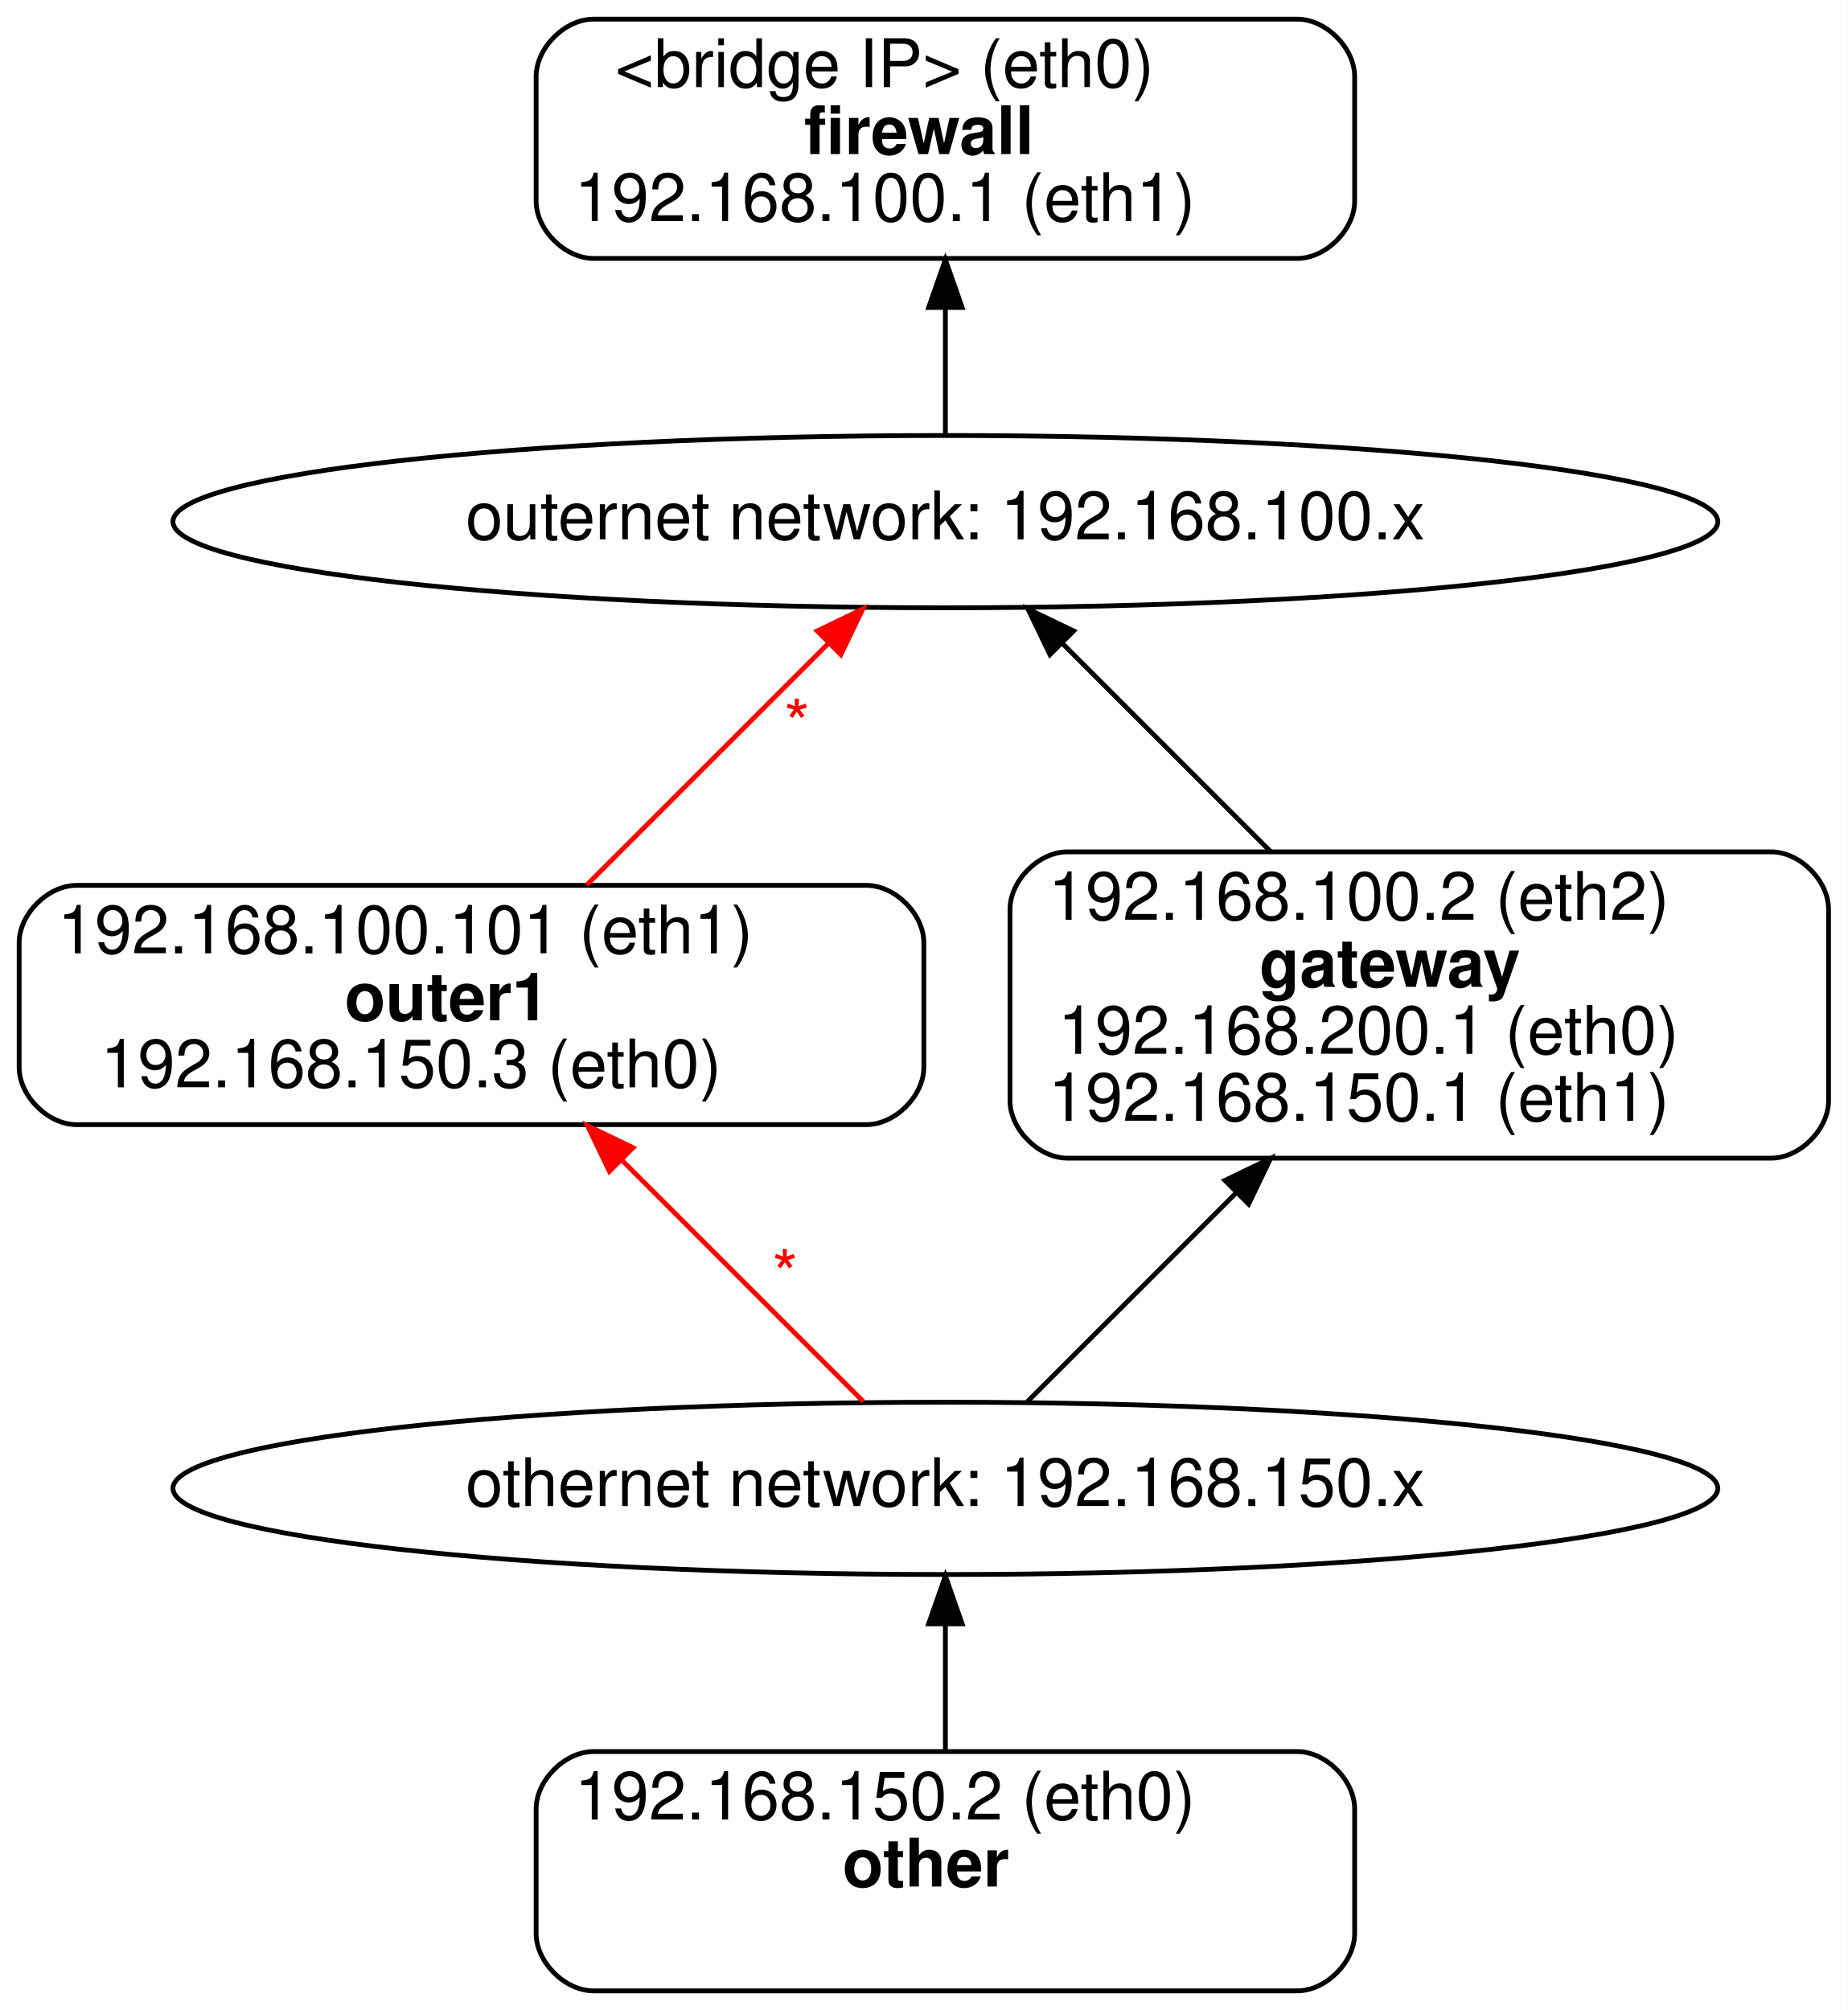
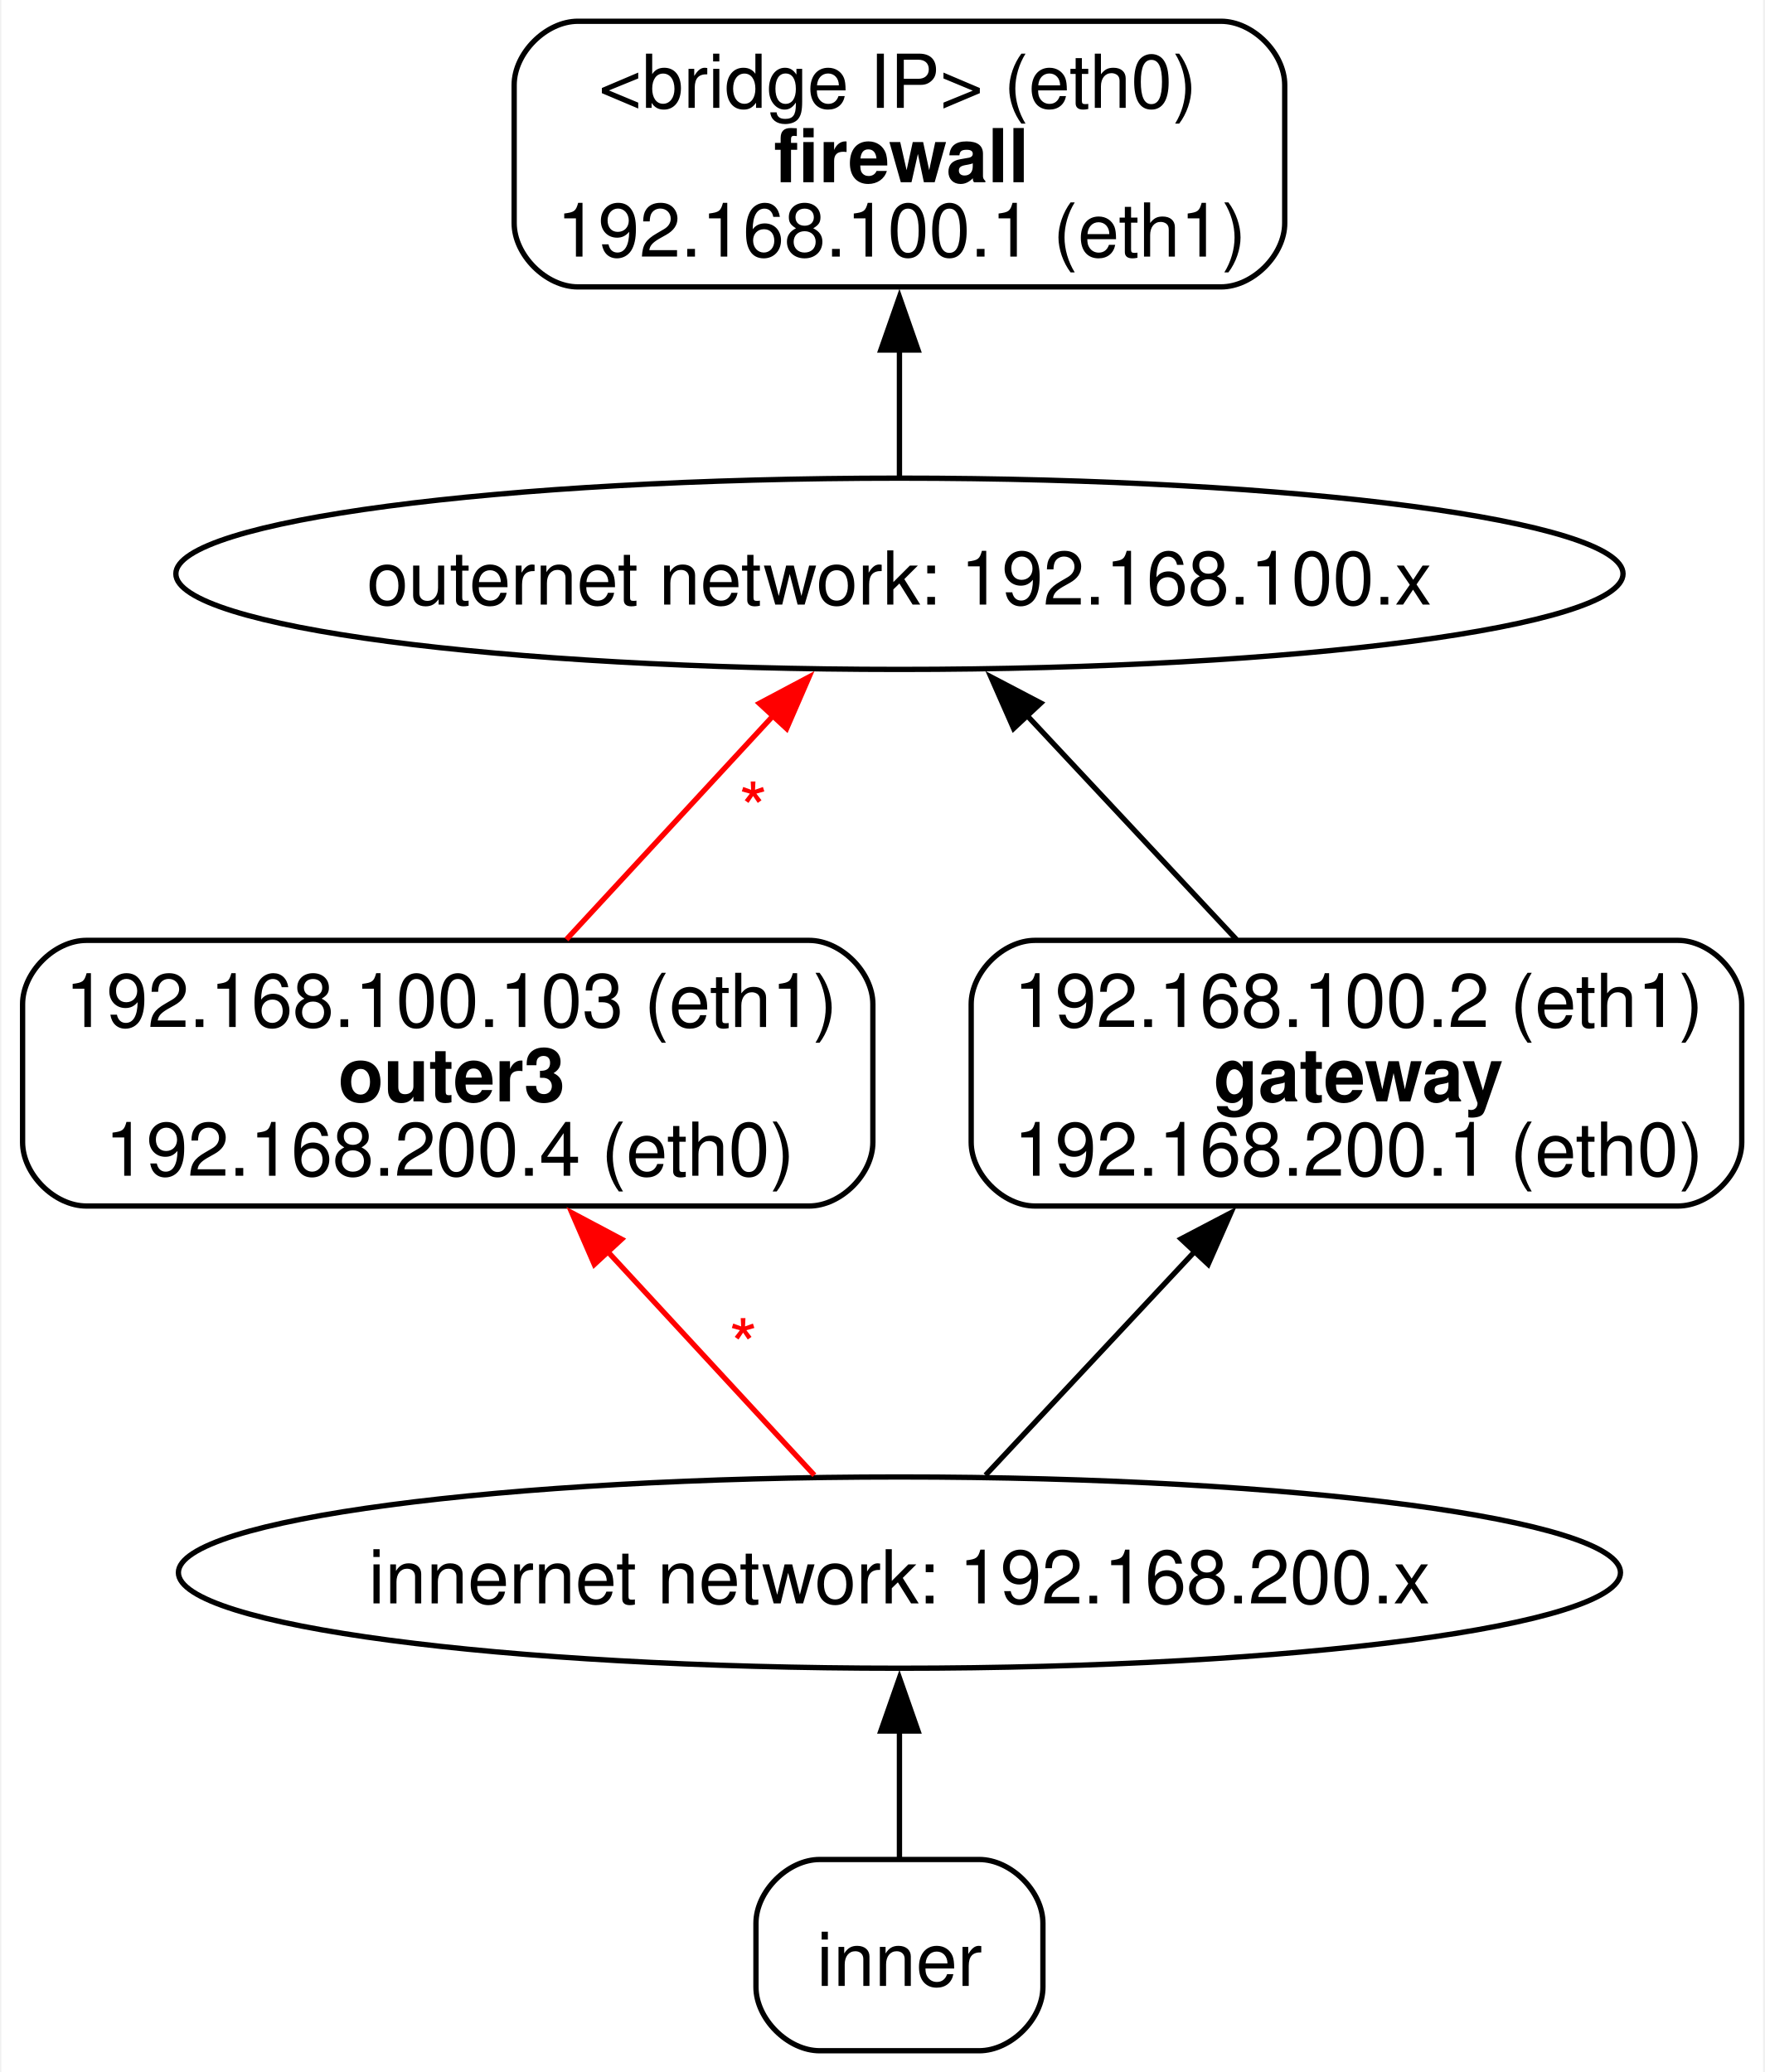
- <svg xmlns="http://www.w3.org/2000/svg" width="386pt" height="420pt" viewBox="0.00 0.00 386.00 420.00">
-   <g id="page0,1_graph0" class="graph" transform="scale(1 1) rotate(0) translate(4 416)">
-     <polygon fill="white" stroke="transparent" points="-4,4 -4,-416 382,-416 382,4 -4,4" />
+ <svg xmlns="http://www.w3.org/2000/svg" width="332pt" height="390pt" viewBox="0.00 0.00 331.50 390.00">
+   <g id="page0,1_graph0" class="graph" transform="scale(1 1) rotate(0) translate(4 386)">
+     <polygon fill="white" stroke="none" points="-4,4 -4,-386 327.5,-386 327.5,4 -4,4" />
    <g id="node1" class="node">
-       <path fill="none" stroke="black" d="M267,-412C267,-412 120,-412 120,-412 114,-412 108,-406 108,-400 108,-400 108,-374 108,-374 108,-368 114,-362 120,-362 120,-362 267,-362 267,-362 273,-362 279,-368 279,-374 279,-374 279,-400 279,-400 279,-406 273,-412 267,-412" />
-       <text text-anchor="start" x="124.5" y="-397.8" font-family="Helvetica,sans-Serif" font-size="14.00"> &lt;bridge IP&gt; (eth0)</text>
-       <text text-anchor="start" x="164" y="-383.8" font-family="Helvetica,sans-Serif" font-weight="bold" font-size="14.00">firewall</text>
-       <text text-anchor="start" x="116" y="-369.8" font-family="Helvetica,sans-Serif" font-size="14.00">192.168.100.1 (eth1) </text>
+       <path fill="none" stroke="black" d="M225.5,-382C225.5,-382 104.5,-382 104.5,-382 98.5,-382 92.5,-376 92.5,-370 92.5,-370 92.5,-344 92.5,-344 92.5,-338 98.5,-332 104.5,-332 104.5,-332 225.5,-332 225.5,-332 231.5,-332 237.5,-338 237.5,-344 237.5,-344 237.5,-370 237.5,-370 237.5,-376 231.5,-382 225.5,-382" />
+       <text text-anchor="start" x="108.38" y="-365.7" font-family="Helvetica,sans-Serif" font-size="14.00"> &lt;bridge IP&gt; (eth0)</text>
+       <text text-anchor="start" x="141.38" y="-351.7" font-family="Helvetica,sans-Serif" font-weight="bold" font-size="14.00">firewall</text>
+       <text text-anchor="start" x="100.5" y="-337.7" font-family="Helvetica,sans-Serif" font-size="14.00">192.168.100.1 (eth1) </text>
    </g>
    <g id="node2" class="node">
-       <ellipse fill="none" stroke="black" cx="193.5" cy="-307" rx="161.37" ry="18" />
-       <text text-anchor="middle" x="193.5" y="-303.3" font-family="Helvetica,sans-Serif" font-size="14.00">outernet network: 192.168.100.x</text>
+       <ellipse fill="none" stroke="black" cx="165" cy="-278" rx="136.16" ry="18" />
+       <text text-anchor="middle" x="165" y="-272.2" font-family="Helvetica,sans-Serif" font-size="14.00">outernet network: 192.168.100.x</text>
    </g>
    <g id="edge1" class="edge">
-       <path fill="none" stroke="black" d="M193.5,-351.7C193.5,-342.57 193.5,-333.09 193.5,-325.3" />
-       <polygon fill="black" stroke="black" points="190,-351.75 193.5,-361.75 197,-351.75 190,-351.75" />
+       <path fill="none" stroke="black" d="M165,-320.19C165,-311.91 165,-303.45 165,-296.38" />
+       <polygon fill="black" stroke="black" points="161.5,-320.12 165,-330.12 168.5,-320.12 161.5,-320.12" />
    </g>
    <g id="node3" class="node">
-       <path fill="none" stroke="black" d="M177,-231C177,-231 12,-231 12,-231 6,-231 0,-225 0,-219 0,-219 0,-193 0,-193 0,-187 6,-181 12,-181 12,-181 177,-181 177,-181 183,-181 189,-187 189,-193 189,-193 189,-219 189,-219 189,-225 183,-231 177,-231" />
-       <text text-anchor="start" x="8" y="-216.8" font-family="Helvetica,sans-Serif" font-size="14.00"> 192.168.100.101 (eth1)</text>
-       <text text-anchor="start" x="68" y="-202.8" font-family="Helvetica,sans-Serif" font-weight="bold" font-size="14.00">outer1</text>
-       <text text-anchor="start" x="17" y="-188.8" font-family="Helvetica,sans-Serif" font-size="14.00">192.168.150.3 (eth0) </text>
+       <path fill="none" stroke="black" d="M148,-209C148,-209 12,-209 12,-209 6,-209 0,-203 0,-197 0,-197 0,-171 0,-171 0,-165 6,-159 12,-159 12,-159 148,-159 148,-159 154,-159 160,-165 160,-171 160,-171 160,-197 160,-197 160,-203 154,-209 148,-209" />
+       <text text-anchor="start" x="8" y="-192.7" font-family="Helvetica,sans-Serif" font-size="14.00"> 192.168.100.103 (eth1)</text>
+       <text text-anchor="start" x="59.38" y="-178.7" font-family="Helvetica,sans-Serif" font-weight="bold" font-size="14.00">outer3</text>
+       <text text-anchor="start" x="15.5" y="-164.7" font-family="Helvetica,sans-Serif" font-size="14.00">192.168.200.4 (eth0) </text>
    </g>
    <g id="edge2" class="edge">
-       <path fill="none" stroke="red" d="M169.09,-281.59C153.71,-266.21 133.92,-246.42 118.59,-231.09" />
-       <polygon fill="red" stroke="red" points="166.71,-284.16 176.26,-288.76 171.66,-279.21 166.71,-284.16" />
-       <text text-anchor="middle" x="162.5" y="-259.8" font-family="Helvetica,sans-Serif" font-size="14.00" fill="red"> *</text>
+       <path fill="none" stroke="red" d="M141.42,-251.48C129.2,-238.25 114.36,-222.19 102.33,-209.17" />
+       <polygon fill="red" stroke="red" points="138.63,-253.61 147.99,-258.58 143.77,-248.86 138.63,-253.61" />
+       <text text-anchor="middle" x="137.5" y="-228.7" font-family="Helvetica,sans-Serif" font-size="14.00" fill="red"> *</text>
    </g>
    <g id="node5" class="node">
-       <ellipse fill="none" stroke="black" cx="193.5" cy="-105" rx="161.37" ry="18" />
-       <text text-anchor="middle" x="193.5" y="-101.3" font-family="Helvetica,sans-Serif" font-size="14.00">othernet network: 192.168.150.x</text>
+       <ellipse fill="none" stroke="black" cx="165" cy="-90" rx="135.68" ry="18" />
+       <text text-anchor="middle" x="165" y="-84.2" font-family="Helvetica,sans-Serif" font-size="14.00">innernet network: 192.168.200.x</text>
    </g>
    <g id="edge6" class="edge">
-       <path fill="none" stroke="red" d="M126.12,-173.38C142.78,-156.72 162.55,-136.95 176.36,-123.14" />
-       <polygon fill="red" stroke="red" points="123.31,-171.24 118.72,-180.78 128.26,-176.19 123.31,-171.24" />
-       <text text-anchor="middle" x="160" y="-144.8" font-family="Helvetica,sans-Serif" font-size="14.00" fill="red">*</text>
+       <path fill="none" stroke="red" d="M109.84,-150.7C123.02,-136.44 137.98,-120.25 148.99,-108.33" />
+       <polygon fill="red" stroke="red" points="107.58,-148 103.36,-157.72 112.72,-152.75 107.58,-148" />
+       <text text-anchor="middle" x="135.62" y="-127.7" font-family="Helvetica,sans-Serif" font-size="14.00" fill="red">*</text>
    </g>
    <g id="node4" class="node">
-       <path fill="none" stroke="black" d="M366,-238C366,-238 219,-238 219,-238 213,-238 207,-232 207,-226 207,-226 207,-186 207,-186 207,-180 213,-174 219,-174 219,-174 366,-174 366,-174 372,-174 378,-180 378,-186 378,-186 378,-226 378,-226 378,-232 372,-238 366,-238" />
-       <text text-anchor="start" x="215" y="-223.8" font-family="Helvetica,sans-Serif" font-size="14.00"> 192.168.100.2 (eth2)</text>
-       <text text-anchor="start" x="259" y="-209.8" font-family="Helvetica,sans-Serif" font-weight="bold" font-size="14.00">gateway</text>
-       <text text-anchor="start" x="217" y="-195.8" font-family="Helvetica,sans-Serif" font-size="14.00">192.168.200.1 (eth0)</text>
-       <text text-anchor="start" x="215" y="-181.8" font-family="Helvetica,sans-Serif" font-size="14.00">192.168.150.1 (eth1) </text>
+       <path fill="none" stroke="black" d="M311.5,-209C311.5,-209 190.5,-209 190.5,-209 184.5,-209 178.5,-203 178.5,-197 178.5,-197 178.5,-171 178.5,-171 178.5,-165 184.5,-159 190.5,-159 190.5,-159 311.5,-159 311.5,-159 317.5,-159 323.5,-165 323.5,-171 323.5,-171 323.5,-197 323.5,-197 323.5,-203 317.5,-209 311.5,-209" />
+       <text text-anchor="start" x="186.5" y="-192.7" font-family="Helvetica,sans-Serif" font-size="14.00"> 192.168.100.2 (eth1)</text>
+       <text text-anchor="start" x="224" y="-178.7" font-family="Helvetica,sans-Serif" font-weight="bold" font-size="14.00">gateway</text>
+       <text text-anchor="start" x="186.5" y="-164.7" font-family="Helvetica,sans-Serif" font-size="14.00">192.168.200.1 (eth0) </text>
    </g>
    <g id="edge3" class="edge">
-       <path fill="none" stroke="black" d="M261.46,-238.04C247.47,-252.03 231.19,-268.31 218.06,-281.44" />
-       <polygon fill="black" stroke="black" points="215.34,-279.21 210.74,-288.76 220.29,-284.16 215.34,-279.21" />
+       <path fill="none" stroke="black" d="M228.41,-209.17C216.23,-222.19 201.22,-238.25 188.86,-251.48" />
+       <polygon fill="black" stroke="black" points="186.48,-248.89 182.21,-258.59 191.6,-253.67 186.48,-248.89" />
    </g>
    <g id="edge4" class="edge">
-       <path fill="none" stroke="black" d="M210.61,-123.11C222.61,-135.11 239.13,-151.63 254.2,-166.7" />
-       <polygon fill="black" stroke="black" points="251.9,-169.35 261.45,-173.95 256.85,-164.4 251.9,-169.35" />
+       <path fill="none" stroke="black" d="M181.2,-108.33C192.34,-120.25 207.48,-136.44 220.81,-150.7" />
+       <polygon fill="black" stroke="black" points="217.99,-152.81 227.37,-157.72 223.1,-148.03 217.99,-152.81" />
    </g>
    <g id="node6" class="node">
-       <path fill="none" stroke="black" d="M267,-50C267,-50 120,-50 120,-50 114,-50 108,-44 108,-38 108,-38 108,-12 108,-12 108,-6 114,0 120,0 120,0 267,0 267,0 273,0 279,-6 279,-12 279,-12 279,-38 279,-38 279,-44 273,-50 267,-50" />
-       <text text-anchor="start" x="116" y="-35.8" font-family="Helvetica,sans-Serif" font-size="14.00"> 192.168.150.2 (eth0)</text>
-       <text text-anchor="start" x="172" y="-21.8" font-family="Helvetica,sans-Serif" font-weight="bold" font-size="14.00">other</text>
-       <text text-anchor="start" x="191" y="-7.8" font-family="Helvetica,sans-Serif" font-size="14.00"> </text>
+       <path fill="none" stroke="black" d="M180,-36C180,-36 150,-36 150,-36 144,-36 138,-30 138,-24 138,-24 138,-12 138,-12 138,-6 144,0 150,0 150,0 180,0 180,0 186,0 192,-6 192,-12 192,-12 192,-24 192,-24 192,-30 186,-36 180,-36" />
+       <text text-anchor="middle" x="165" y="-12.2" font-family="Helvetica,sans-Serif" font-size="14.00">inner</text>
    </g>
    <g id="edge5" class="edge">
-       <path fill="none" stroke="black" d="M193.5,-76.67C193.5,-68 193.5,-58.49 193.5,-50.07" />
-       <polygon fill="black" stroke="black" points="190,-76.69 193.5,-86.69 197,-76.69 190,-76.69" />
+       <path fill="none" stroke="black" d="M165,-60.24C165,-52.04 165,-43.37 165,-36.1" />
+       <polygon fill="black" stroke="black" points="161.5,-60.18 165,-70.18 168.5,-60.18 161.5,-60.18" />
    </g>
  </g>
</svg>
